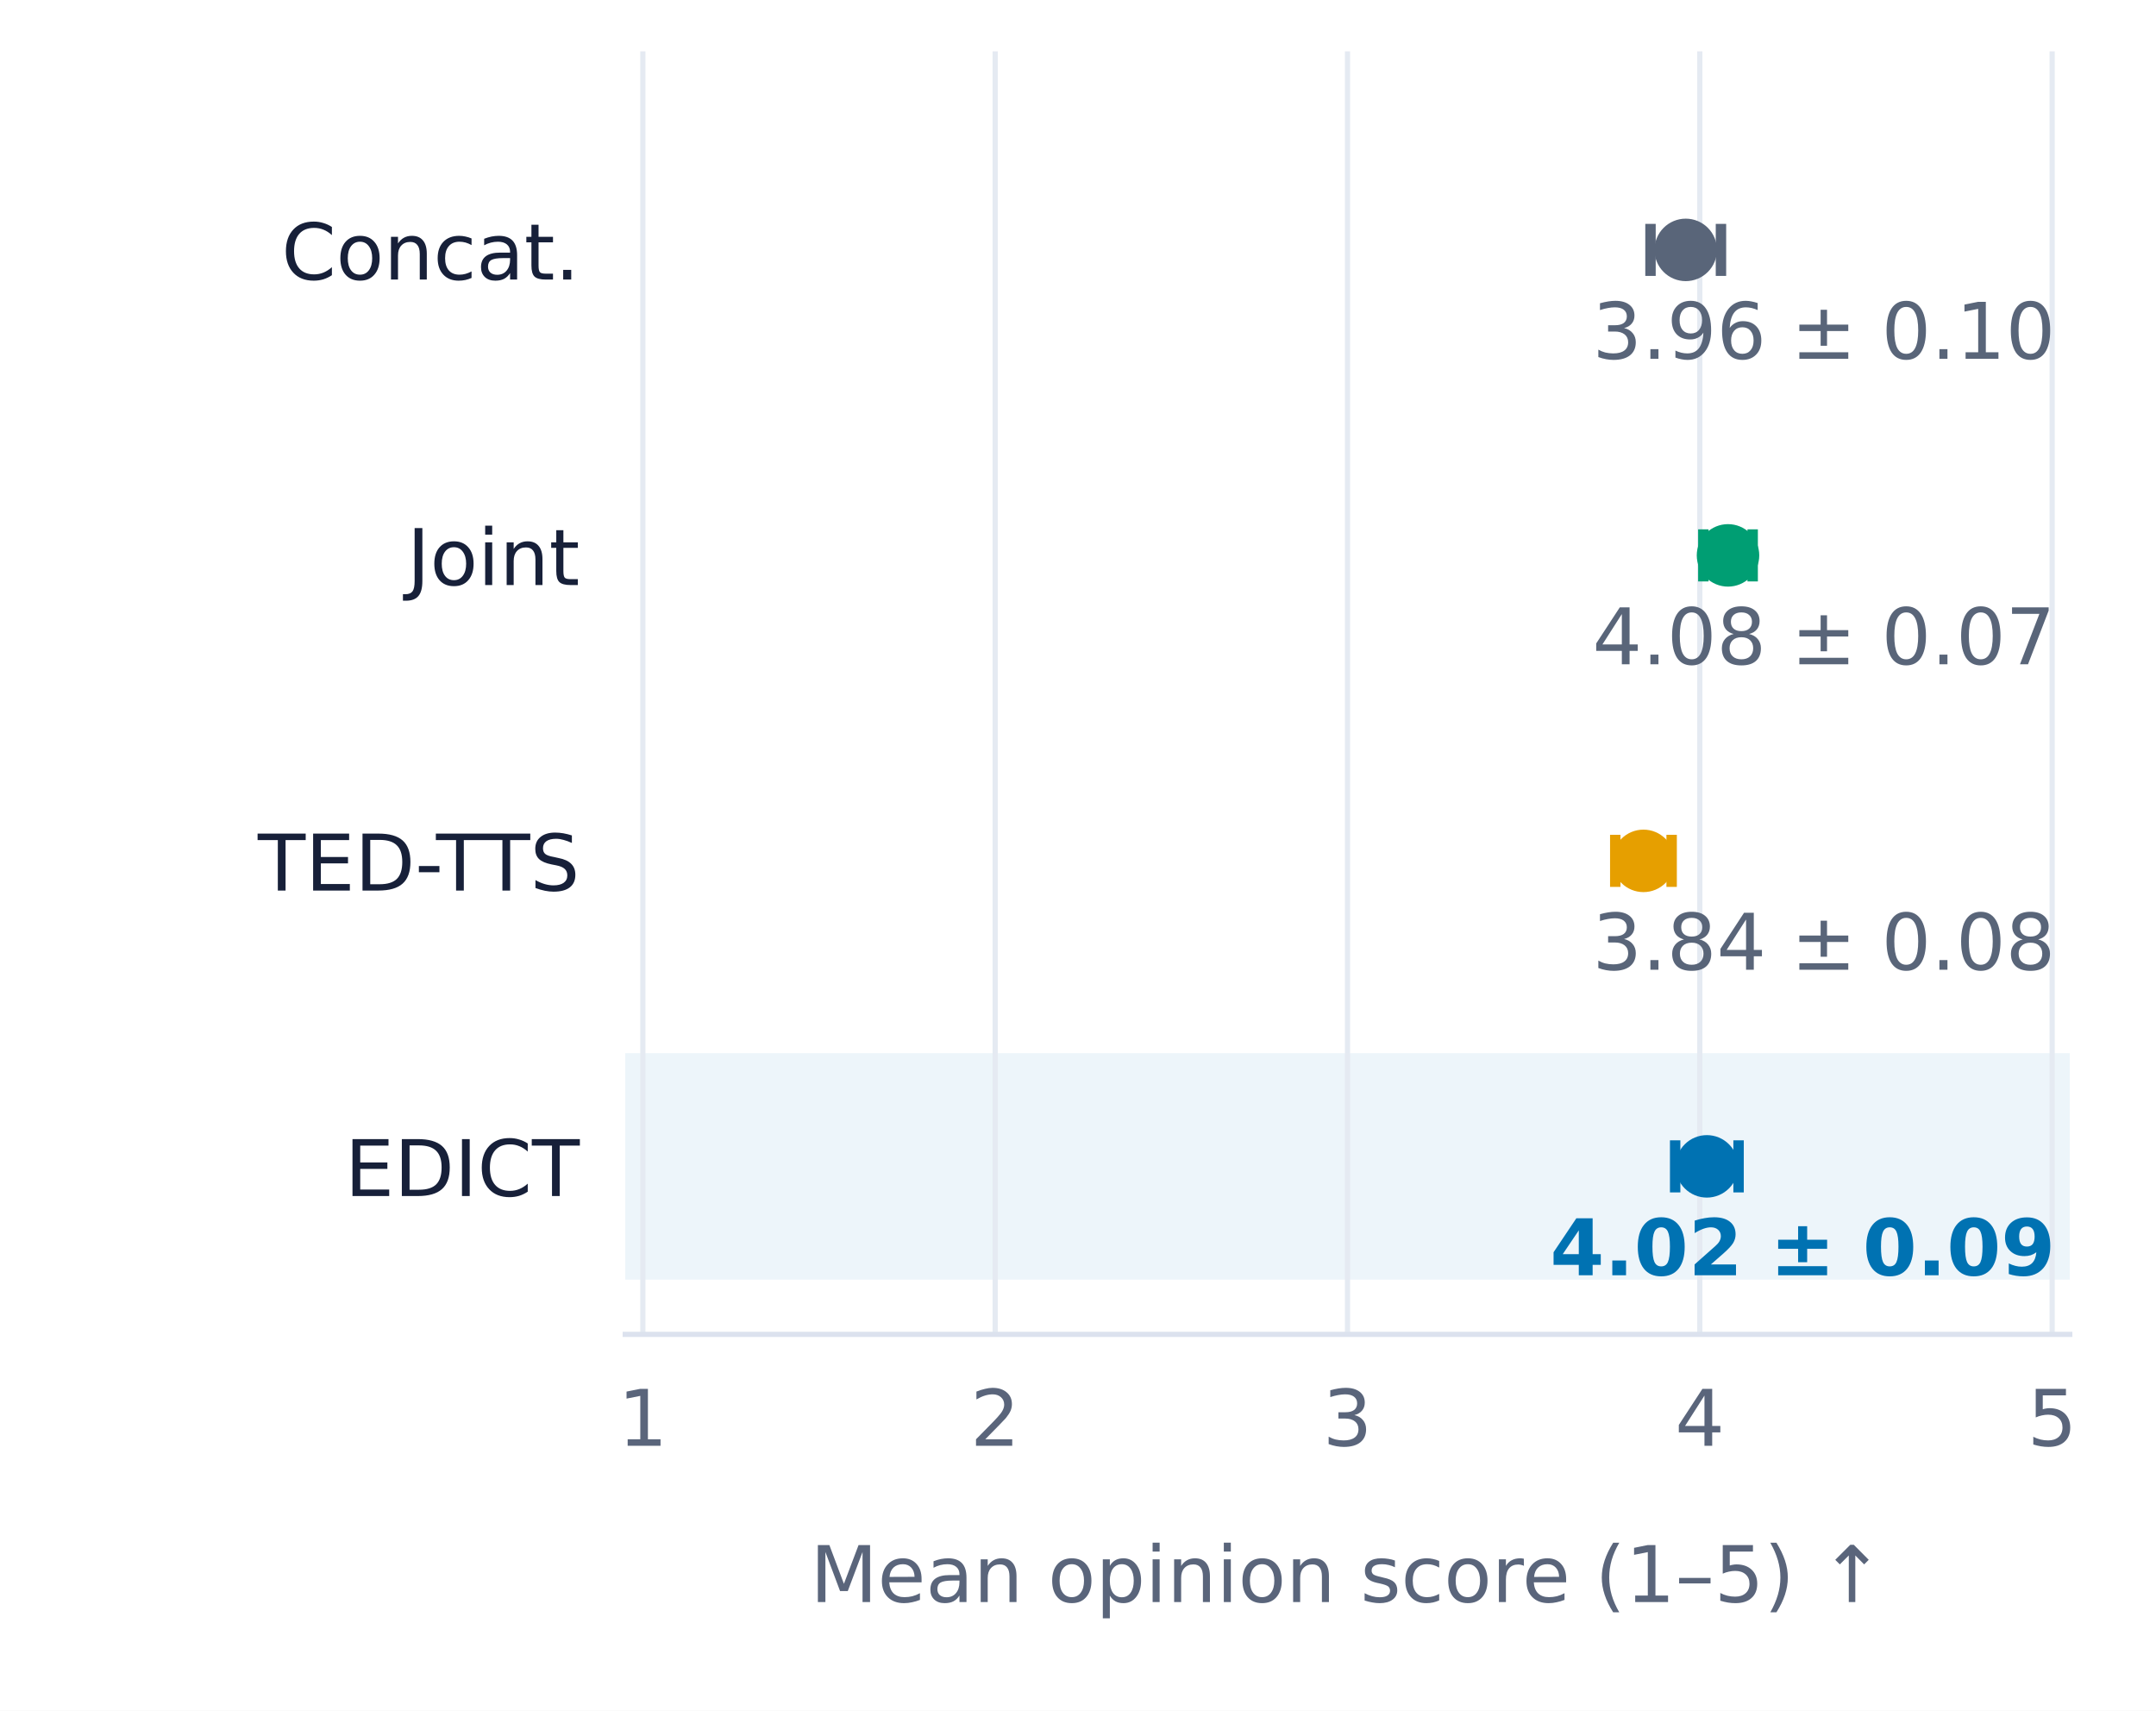
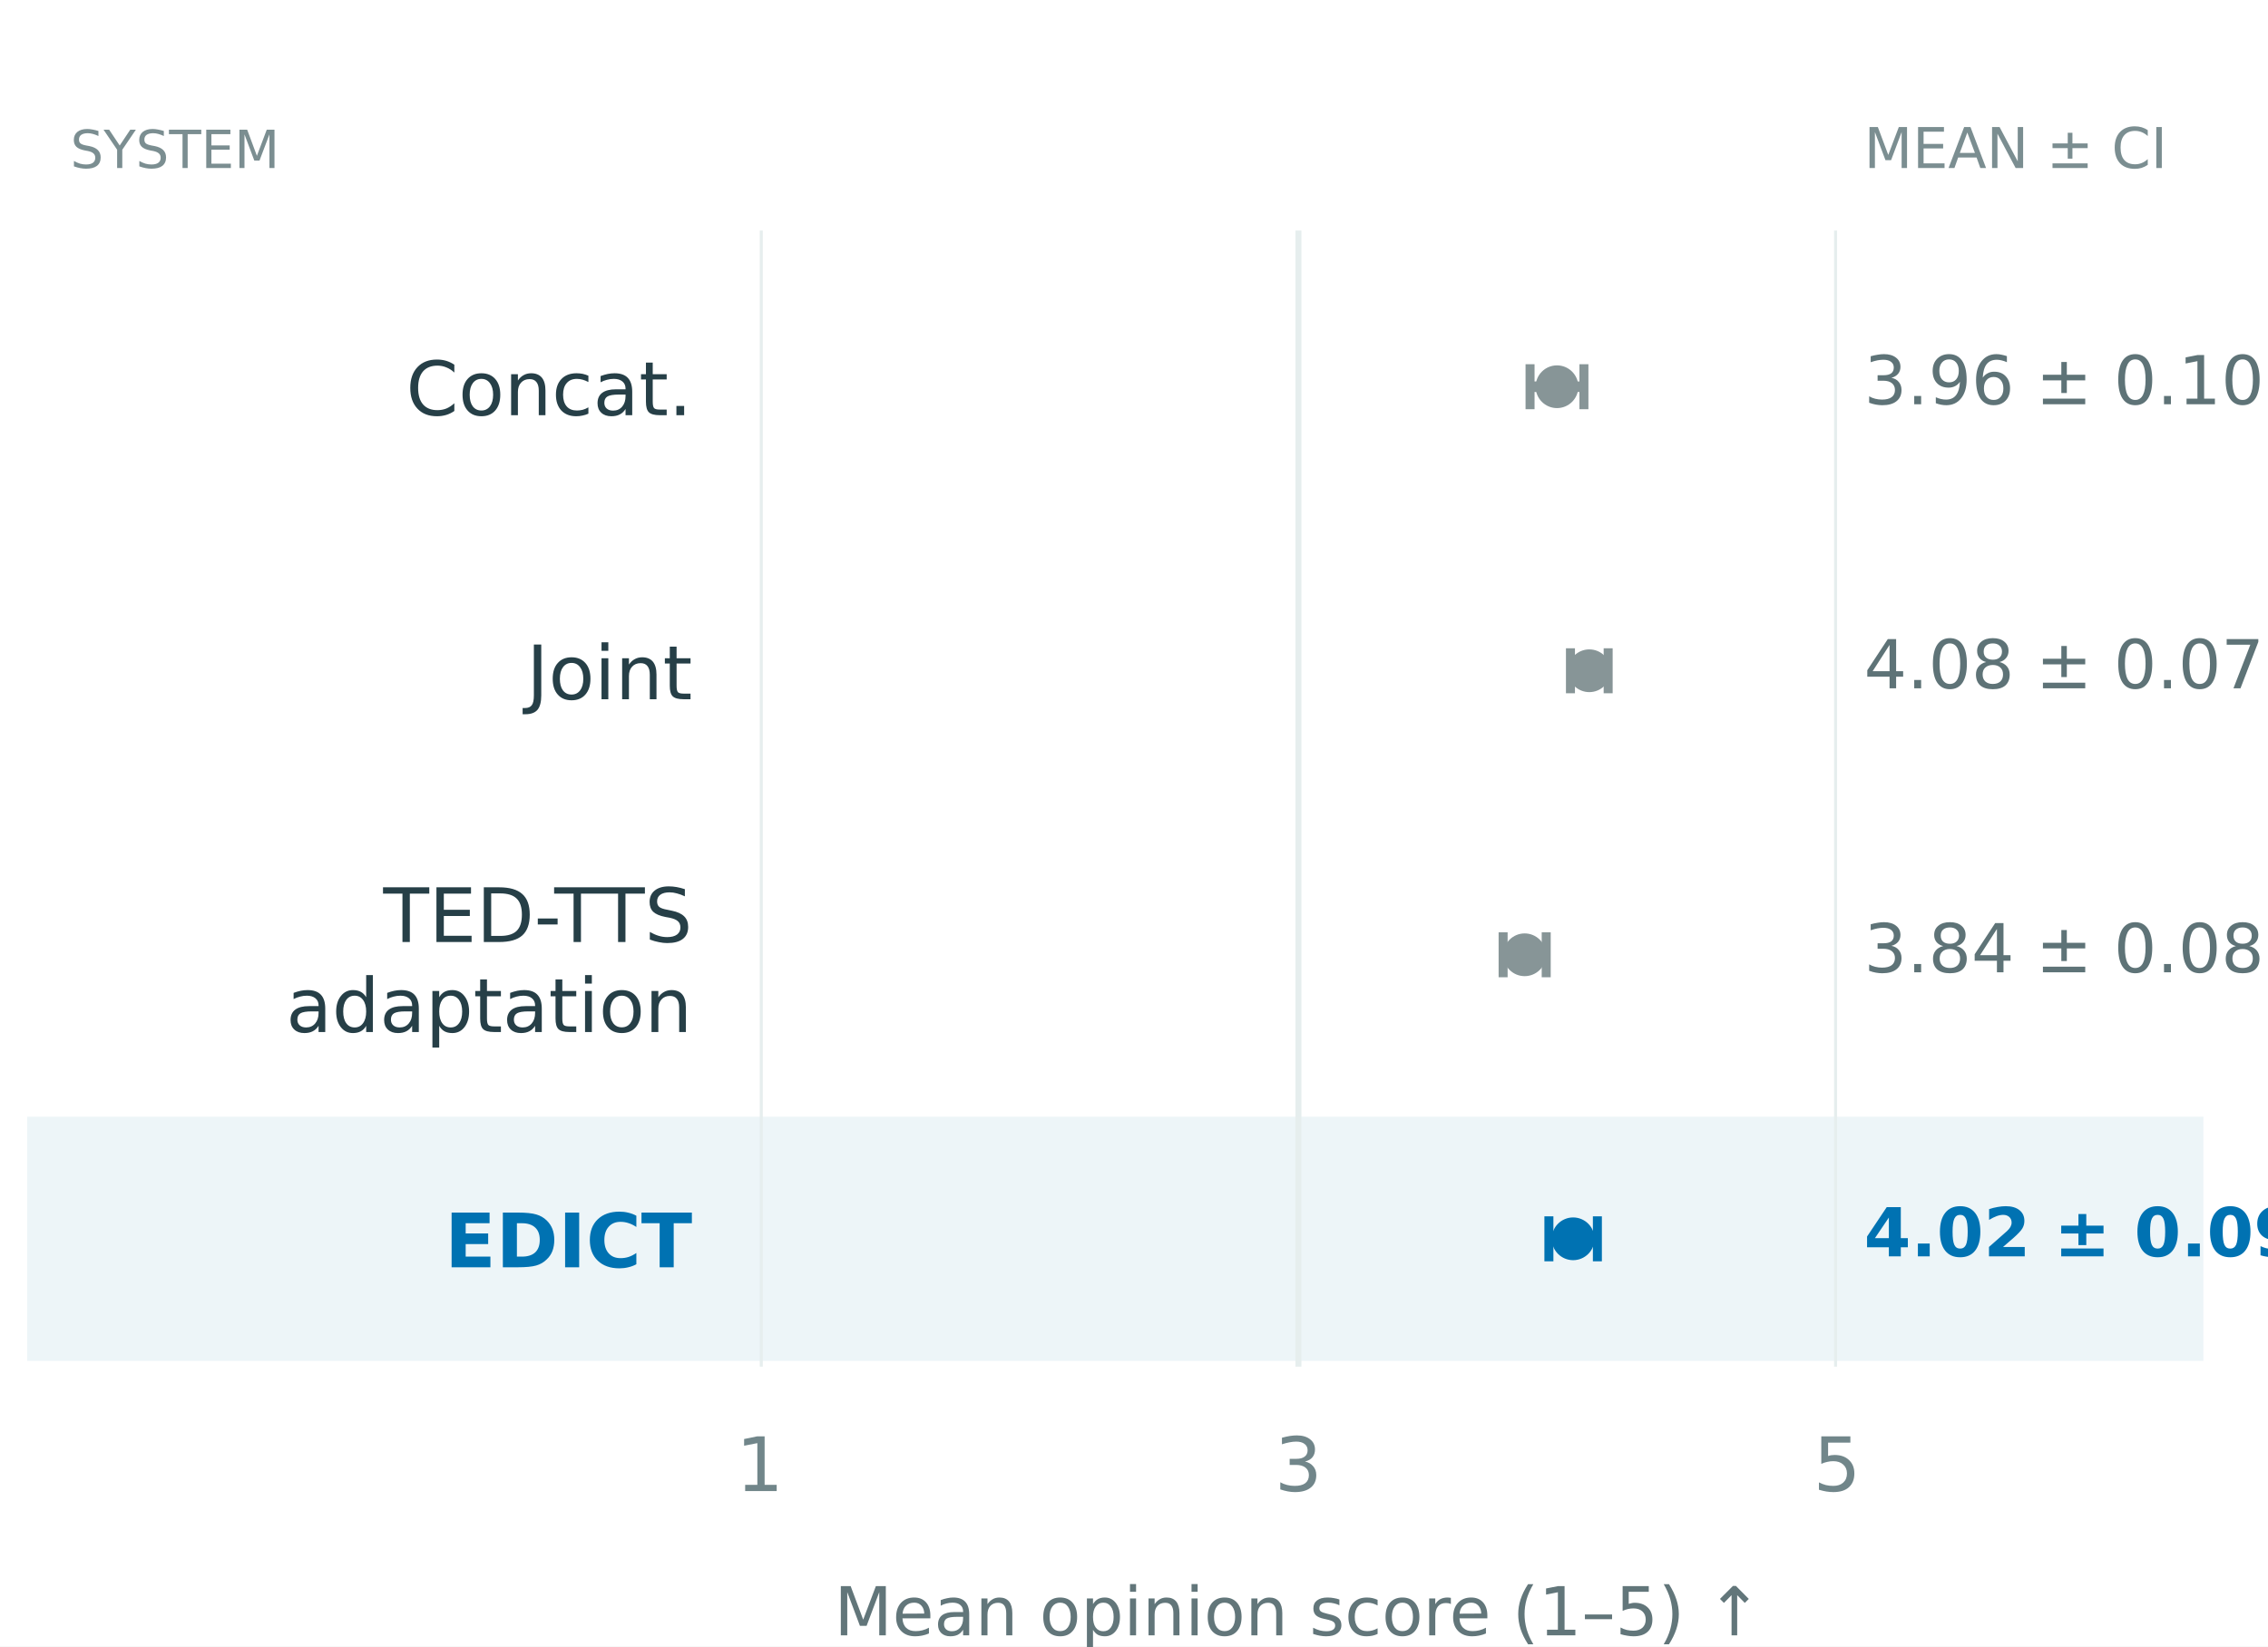
- <svg xmlns="http://www.w3.org/2000/svg" xmlns:xlink="http://www.w3.org/1999/xlink" width="331.2pt" height="262.8pt" viewBox="0 0 331.2 262.8" version="1.1">
+ <svg xmlns="http://www.w3.org/2000/svg" xmlns:xlink="http://www.w3.org/1999/xlink" width="302.4pt" height="219.6pt" viewBox="0 0 302.4 219.6" version="1.1">
  <defs>
    <style type="text/css">*{stroke-linejoin: round; stroke-linecap: butt}</style>
  </defs>
  <g id="figure_1">
    <g id="patch_1">
-       <path d="M 0 262.8  L 331.2 262.8  L 331.2 0  L 0 0  z " style="fill: #ffffff" />
+       <path d="M 0 219.6 L 302.4 219.6 L 302.4 0 L 0 0 z " style="fill: #ffffff" />
    </g>
    <g id="axes_1">
      <g id="patch_2">
-         <path d="M 96.048 204.984  L 317.952 204.984  L 317.952 7.884  L 96.048 7.884  z " style="fill: #ffffff" />
+         <path d="M 101.304 182.268 L 244.944 182.268 L 244.944 30.744 L 101.304 30.744 z " style="fill: #ffffff" />
      </g>
      <g id="patch_3">
-         <path d="M 96.048 162.279  L 317.952 162.279  L 317.952 196.068  L 96.048 196.068  z " clip-path="url(#p1a67c9b682)" style="fill: #edf5fa; stroke: #edf5fa; stroke-linejoin: miter" />
+         <path d="M 3.629 148.933 L 293.782 148.933 L 293.782 181.51 L 3.629 181.51 z " style="fill: #edf5f8" />
      </g>
      <g id="matplotlib.axis_1">
        <g id="xtick_1">
          <g id="line2d_1">
-             <path d="M 98.754 204.984  L 98.754 7.884  " clip-path="url(#p1a67c9b682)" style="fill: none; stroke: #e5eaf2; stroke-width: 0.8; stroke-linecap: square" />
+             <path d="M 101.304 182.268 L 101.304 30.744 " clip-path="url(#pc34832fcea)" style="fill: none; stroke: #e6eeee; stroke-width: 0.8; stroke-linecap: square" />
          </g>
          <g id="line2d_2" />
          <g id="text_1">
-             <text style="font-size: 12px; font-family: 'DejaVu Sans'; text-anchor: middle; fill: #5a657b" x="98.754" y="222.101" transform="rotate(-0 98.75415 222.1012)">1</text>
+             <text style="font-size: 10px; font-family: 'DejaVu Sans'; text-anchor: middle; fill: #71868a" x="101.304" y="198.866" transform="rotate(-0 101.304 198.8657)">1</text>
          </g>
        </g>
        <g id="xtick_2">
          <g id="line2d_3">
-             <path d="M 152.877 204.984  L 152.877 7.884  " clip-path="url(#p1a67c9b682)" style="fill: none; stroke: #e5eaf2; stroke-width: 0.8; stroke-linecap: square" />
+             <path d="M 173.124 182.268 L 173.124 30.744 " clip-path="url(#pc34832fcea)" style="fill: none; stroke: #e6eeee; stroke-width: 0.8; stroke-linecap: square" />
          </g>
          <g id="line2d_4" />
          <g id="text_2">
-             <text style="font-size: 12px; font-family: 'DejaVu Sans'; text-anchor: middle; fill: #5a657b" x="152.877" y="222.101" transform="rotate(-0 152.8771 222.1012)">2</text>
+             <text style="font-size: 10px; font-family: 'DejaVu Sans'; text-anchor: middle; fill: #71868a" x="173.124" y="198.866" transform="rotate(-0 173.124 198.8657)">3</text>
          </g>
        </g>
        <g id="xtick_3">
          <g id="line2d_5">
-             <path d="M 207 204.984  L 207 7.884  " clip-path="url(#p1a67c9b682)" style="fill: none; stroke: #e5eaf2; stroke-width: 0.8; stroke-linecap: square" />
+             <path d="M 244.944 182.268 L 244.944 30.744 " clip-path="url(#pc34832fcea)" style="fill: none; stroke: #e6eeee; stroke-width: 0.8; stroke-linecap: square" />
          </g>
          <g id="line2d_6" />
          <g id="text_3">
-             <text style="font-size: 12px; font-family: 'DejaVu Sans'; text-anchor: middle; fill: #5a657b" x="207" y="222.101" transform="rotate(-0 207 222.1012)">3</text>
+             <text style="font-size: 10px; font-family: 'DejaVu Sans'; text-anchor: middle; fill: #71868a" x="244.944" y="198.866" transform="rotate(-0 244.944 198.8657)">5</text>
          </g>
        </g>
-         <g id="xtick_4">
-           <g id="line2d_7">
-             <path d="M 261.123 204.984  L 261.123 7.884  " clip-path="url(#p1a67c9b682)" style="fill: none; stroke: #e5eaf2; stroke-width: 0.8; stroke-linecap: square" />
-           </g>
-           <g id="line2d_8" />
-           <g id="text_4">
-             <text style="font-size: 12px; font-family: 'DejaVu Sans'; text-anchor: middle; fill: #5a657b" x="261.123" y="222.101" transform="rotate(-0 261.1229 222.1012)">4</text>
-           </g>
-         </g>
-         <g id="xtick_5">
-           <g id="line2d_9">
-             <path d="M 315.246 204.984  L 315.246 7.884  " clip-path="url(#p1a67c9b682)" style="fill: none; stroke: #e5eaf2; stroke-width: 0.8; stroke-linecap: square" />
-           </g>
-           <g id="line2d_10" />
-           <g id="text_5">
-             <text style="font-size: 12px; font-family: 'DejaVu Sans'; text-anchor: middle; fill: #5a657b" x="315.246" y="222.101" transform="rotate(-0 315.2459 222.1012)">5</text>
-           </g>
-         </g>
-         <g id="text_6">
-           <text style="font-size: 12px; font-family: 'DejaVu Sans'; text-anchor: middle; fill: #5a657b" x="207" y="246.102" transform="rotate(-0 207 246.1021)">Mean opinion score (1–5) ↑</text>
+         <g id="text_4">
+           <text style="font-size: 9px; font-family: 'DejaVu Sans'; text-anchor: middle; fill: #62767a" x="173.124" y="218.107" transform="rotate(-0 173.124 218.1066)">Mean opinion score (1–5) ↑</text>
        </g>
      </g>
      <g id="matplotlib.axis_2">
        <g id="ytick_1">
-           <g id="line2d_11" />
-           <g id="text_7">
-             <text style="font-size: 12px; font-family: 'DejaVu Sans'; text-anchor: end; fill: #172039" x="89.048" y="42.946" transform="rotate(-0 89.048 42.94617)">Concat.</text>
+           <g id="line2d_7" />
+           <g id="text_5">
+             <text style="font-size: 10px; font-family: 'DejaVu Sans'; text-anchor: end; fill: #263f47" x="92.304" y="55.377" transform="rotate(-0 92.304 55.37738)">Concat.</text>
          </g>
        </g>
        <g id="ytick_2">
-           <g id="line2d_12" />
-           <g id="text_8">
-             <text style="font-size: 12px; font-family: 'DejaVu Sans'; text-anchor: end; fill: #172039" x="89.048" y="89.875" transform="rotate(-0 89.048 89.8752)">Joint</text>
+           <g id="line2d_8" />
+           <g id="text_6">
+             <text style="font-size: 10px; font-family: 'DejaVu Sans'; text-anchor: end; fill: #263f47" x="92.304" y="93.259" transform="rotate(-0 92.304 93.25877)">Joint</text>
          </g>
        </g>
        <g id="ytick_3">
-           <g id="line2d_13" />
-           <g id="text_9">
-             <text style="font-size: 12px; font-family: 'DejaVu Sans'; text-anchor: end; fill: #172039" x="89.048" y="136.803" transform="rotate(-0 89.048 136.8033)">TED-TTS</text>
+           <g id="line2d_9" />
+           <g id="text_7">
+             <text style="font-size: 10px; font-family: 'DejaVu Sans'; fill: #263f47" transform="translate(51.09775 125.6385)">TED-TTS</text>
+             <text style="font-size: 10px; font-family: 'DejaVu Sans'; fill: #263f47" transform="translate(38.14775 137.6412)">adaptation</text>
          </g>
        </g>
        <g id="ytick_4">
-           <g id="line2d_14" />
-           <g id="text_10">
-             <text style="font-size: 12px; font-family: 'DejaVu Sans'; text-anchor: end; fill: #172039" x="89.048" y="183.732" transform="rotate(-0 89.048 183.7319)">EDICT</text>
+           <g id="line2d_10" />
+           <g id="text_8">
+             <text style="font-weight: 700; font-size: 10px; font-family: 'DejaVu Sans'; text-anchor: end; fill: #0072b2" x="92.304" y="169.02" transform="rotate(-0 92.304 169.0204)">EDICT</text>
          </g>
        </g>
      </g>
-       <g id="patch_4">
-         <path d="M 96.048 204.984  L 317.952 204.984  " style="fill: none; stroke: #dce2ee; stroke-width: 0.8; stroke-linejoin: miter; stroke-linecap: square" />
+       <g id="LineCollection_1">
+         <path d="M 204.007 51.579 L 211.189 51.579 " clip-path="url(#pc34832fcea)" style="fill: none; stroke: #879597; stroke-width: 1.4" />
      </g>
-       <g id="LineCollection_1">
-         <path d="M 253.546 38.388  L 264.37 38.388  " clip-path="url(#p1a67c9b682)" style="fill: none; stroke: #596579; stroke-width: 1.8" />
+       <g id="line2d_11">
+         <defs>
+           <path id="mea54571731" d="M 0 3 L 0 -3 " style="stroke: #879597; stroke-width: 1.2" />
+         </defs>
+         <g clip-path="url(#pc34832fcea)">
+           <use xlink:href="#mea54571731" x="204.007" y="51.579" style="fill: #879597; stroke: #879597; stroke-width: 1.2" />
+         </g>
+       </g>
+       <g id="line2d_12">
+         <g clip-path="url(#pc34832fcea)">
+           <use xlink:href="#mea54571731" x="211.189" y="51.579" style="fill: #879597; stroke: #879597; stroke-width: 1.2" />
+         </g>
+       </g>
+       <g id="text_9">
+         <text style="font-size: 9px; font-family: 'DejaVu Sans'; text-anchor: start; fill: #5e7377" x="248.535" y="53.916" transform="rotate(-0 248.535 53.91644)">3.96 ± 0.10</text>
+       </g>
+       <g id="LineCollection_2">
+         <path d="M 209.393 89.46 L 214.421 89.46 " clip-path="url(#pc34832fcea)" style="fill: none; stroke: #879597; stroke-width: 1.4" />
+       </g>
+       <g id="line2d_13">
+         <g clip-path="url(#pc34832fcea)">
+           <use xlink:href="#mea54571731" x="209.393" y="89.46" style="fill: #879597; stroke: #879597; stroke-width: 1.2" />
+         </g>
+       </g>
+       <g id="line2d_14">
+         <g clip-path="url(#pc34832fcea)">
+           <use xlink:href="#mea54571731" x="214.421" y="89.46" style="fill: #879597; stroke: #879597; stroke-width: 1.2" />
+         </g>
+       </g>
+       <g id="text_10">
+         <text style="font-size: 9px; font-family: 'DejaVu Sans'; text-anchor: start; fill: #5e7377" x="248.535" y="91.797" transform="rotate(-0 248.535 91.79744)">4.08 ± 0.07</text>
+       </g>
+       <g id="LineCollection_3">
+         <path d="M 200.416 127.341 L 206.161 127.341 " clip-path="url(#pc34832fcea)" style="fill: none; stroke: #879597; stroke-width: 1.4" />
      </g>
      <g id="line2d_15">
-         <defs>
-           <path id="meebdacfbac" d="M 0 4  L 0 -4  " style="stroke: #596579; stroke-width: 1.6" />
-         </defs>
-         <g clip-path="url(#p1a67c9b682)">
-           <use xlink:href="#meebdacfbac" x="253.546" y="38.388" style="fill: #596579; stroke: #596579; stroke-width: 1.6" />
+         <g clip-path="url(#pc34832fcea)">
+           <use xlink:href="#mea54571731" x="200.416" y="127.341" style="fill: #879597; stroke: #879597; stroke-width: 1.2" />
        </g>
      </g>
      <g id="line2d_16">
-         <g clip-path="url(#p1a67c9b682)">
-           <use xlink:href="#meebdacfbac" x="264.37" y="38.388" style="fill: #596579; stroke: #596579; stroke-width: 1.6" />
+         <g clip-path="url(#pc34832fcea)">
+           <use xlink:href="#mea54571731" x="206.161" y="127.341" style="fill: #879597; stroke: #879597; stroke-width: 1.2" />
        </g>
      </g>
      <g id="text_11">
-         <text style="font-size: 12px; font-family: 'DejaVu Sans'; text-anchor: end; fill: #596579" x="315.733" y="55.114" transform="rotate(-0 315.733 55.11404)">3.96 ± 0.10</text>
+         <text style="font-size: 9px; font-family: 'DejaVu Sans'; text-anchor: start; fill: #5e7377" x="248.535" y="129.678" transform="rotate(-0 248.535 129.6784)">3.84 ± 0.08</text>
      </g>
-       <g id="LineCollection_2">
-         <path d="M 261.664 85.316  L 269.241 85.316  " clip-path="url(#p1a67c9b682)" style="fill: none; stroke: #009e73; stroke-width: 1.8" />
+       <g id="LineCollection_4">
+         <path d="M 206.52 165.222 L 212.984 165.222 " clip-path="url(#pc34832fcea)" style="fill: none; stroke: #0072b2; stroke-width: 1.4" />
      </g>
      <g id="line2d_17">
        <defs>
-           <path id="mf7d792c6d6" d="M 0 4  L 0 -4  " style="stroke: #009e73; stroke-width: 1.6" />
+           <path id="m30681a0d70" d="M 0 3 L 0 -3 " style="stroke: #0072b2; stroke-width: 1.2" />
        </defs>
-         <g clip-path="url(#p1a67c9b682)">
-           <use xlink:href="#mf7d792c6d6" x="261.664" y="85.316" style="fill: #009e73; stroke: #009e73; stroke-width: 1.6" />
+         <g clip-path="url(#pc34832fcea)">
+           <use xlink:href="#m30681a0d70" x="206.52" y="165.222" style="fill: #0072b2; stroke: #0072b2; stroke-width: 1.2" />
        </g>
      </g>
      <g id="line2d_18">
-         <g clip-path="url(#p1a67c9b682)">
-           <use xlink:href="#mf7d792c6d6" x="269.241" y="85.316" style="fill: #009e73; stroke: #009e73; stroke-width: 1.6" />
+         <g clip-path="url(#pc34832fcea)">
+           <use xlink:href="#m30681a0d70" x="212.984" y="165.222" style="fill: #0072b2; stroke: #0072b2; stroke-width: 1.2" />
        </g>
      </g>
      <g id="text_12">
-         <text style="font-size: 12px; font-family: 'DejaVu Sans'; text-anchor: end; fill: #596579" x="315.733" y="102.043" transform="rotate(-0 315.733 102.0426)">4.08 ± 0.07</text>
+         <text style="font-weight: 700; font-size: 9px; font-family: 'DejaVu Sans'; text-anchor: start; fill: #0072b2" x="248.535" y="167.559" transform="rotate(-0 248.535 167.5594)">4.02 ± 0.09</text>
      </g>
-       <g id="LineCollection_3">
-         <path d="M 248.133 132.245  L 256.793 132.245  " clip-path="url(#p1a67c9b682)" style="fill: none; stroke: #e69f00; stroke-width: 1.8" />
+       <g id="text_13">
+         <text style="font-size: 7px; font-family: 'DejaVu Sans'; text-anchor: start; fill: #7b8e91" x="9.374" y="22.41" transform="rotate(-0 9.3744 22.41018)">SYSTEM</text>
+       </g>
+       <g id="text_14">
+         <text style="font-size: 7.5px; font-family: 'DejaVu Sans'; text-anchor: start; fill: #7b8e91" x="248.535" y="22.41" transform="rotate(-0 248.535 22.41018)">MEAN ± CI</text>
      </g>
      <g id="line2d_19">
        <defs>
-           <path id="m0ee14ea795" d="M 0 4  L 0 -4  " style="stroke: #e69f00; stroke-width: 1.6" />
+           <path id="me6acc044b7" d="M 0 2.25 C 0.597 2.25 1.169 2.013 1.591 1.591 C 2.013 1.169 2.25 0.597 2.25 0 C 2.25 -0.597 2.013 -1.169 1.591 -1.591 C 1.169 -2.013 0.597 -2.25 0 -2.25 C -0.597 -2.25 -1.169 -2.013 -1.591 -1.591 C -2.013 -1.169 -2.25 -0.597 -2.25 0 C -2.25 0.597 -2.013 1.169 -1.591 1.591 C -1.169 2.013 -0.597 2.25 0 2.25 z " style="stroke: #879597; stroke-width: 1.2" />
        </defs>
-         <g clip-path="url(#p1a67c9b682)">
-           <use xlink:href="#m0ee14ea795" x="248.133" y="132.245" style="fill: #e69f00; stroke: #e69f00; stroke-width: 1.6" />
+         <g clip-path="url(#pc34832fcea)">
+           <use xlink:href="#me6acc044b7" x="207.598" y="51.579" style="fill: #879597; stroke: #879597; stroke-width: 1.2" />
        </g>
      </g>
      <g id="line2d_20">
-         <g clip-path="url(#p1a67c9b682)">
-           <use xlink:href="#m0ee14ea795" x="256.793" y="132.245" style="fill: #e69f00; stroke: #e69f00; stroke-width: 1.6" />
+         <g clip-path="url(#pc34832fcea)">
+           <use xlink:href="#me6acc044b7" x="211.907" y="89.46" style="fill: #879597; stroke: #879597; stroke-width: 1.2" />
        </g>
      </g>
-       <g id="text_13">
-         <text style="font-size: 12px; font-family: 'DejaVu Sans'; text-anchor: end; fill: #596579" x="315.733" y="148.971" transform="rotate(-0 315.733 148.9712)">3.84 ± 0.08</text>
-       </g>
-       <g id="LineCollection_4">
-         <path d="M 257.334 179.173  L 267.076 179.173  " clip-path="url(#p1a67c9b682)" style="fill: none; stroke: #0072b2; stroke-width: 1.8" />
-       </g>
      <g id="line2d_21">
-         <defs>
-           <path id="m2c63276082" d="M 0 4  L 0 -4  " style="stroke: #0072b2; stroke-width: 1.6" />
-         </defs>
-         <g clip-path="url(#p1a67c9b682)">
-           <use xlink:href="#m2c63276082" x="257.334" y="179.173" style="fill: #0072b2; stroke: #0072b2; stroke-width: 1.6" />
+         <g clip-path="url(#pc34832fcea)">
+           <use xlink:href="#me6acc044b7" x="203.288" y="127.341" style="fill: #879597; stroke: #879597; stroke-width: 1.2" />
        </g>
      </g>
      <g id="line2d_22">
-         <g clip-path="url(#p1a67c9b682)">
-           <use xlink:href="#m2c63276082" x="267.076" y="179.173" style="fill: #0072b2; stroke: #0072b2; stroke-width: 1.6" />
-         </g>
-       </g>
-       <g id="text_14">
-         <text style="font-weight: 700; font-size: 12px; font-family: 'DejaVu Sans'; text-anchor: end; fill: #0072b2" x="315.733" y="195.9" transform="rotate(-0 315.733 195.8998)">4.02 ± 0.09</text>
-       </g>
-       <g id="line2d_23">
        <defs>
-           <path id="m28efb7bb85" d="M 0 4  C 1.061 4 2.078 3.579 2.828 2.828  C 3.579 2.078 4 1.061 4 0  C 4 -1.061 3.579 -2.078 2.828 -2.828  C 2.078 -3.579 1.061 -4 0 -4  C -1.061 -4 -2.078 -3.579 -2.828 -2.828  C -3.579 -2.078 -4 -1.061 -4 0  C -4 1.061 -3.579 2.078 -2.828 2.828  C -2.078 3.579 -1.061 4 0 4  z " style="stroke: #596579; stroke-width: 1.6" />
+           <path id="m54b330c116" d="M 0 2.25 C 0.597 2.25 1.169 2.013 1.591 1.591 C 2.013 1.169 2.25 0.597 2.25 0 C 2.25 -0.597 2.013 -1.169 1.591 -1.591 C 1.169 -2.013 0.597 -2.25 0 -2.25 C -0.597 -2.25 -1.169 -2.013 -1.591 -1.591 C -2.013 -1.169 -2.25 -0.597 -2.25 0 C -2.25 0.597 -2.013 1.169 -1.591 1.591 C -1.169 2.013 -0.597 2.25 0 2.25 z " style="stroke: #0072b2; stroke-width: 1.2" />
        </defs>
-         <g clip-path="url(#p1a67c9b682)">
-           <use xlink:href="#m28efb7bb85" x="258.958" y="38.388" style="fill: #596579; stroke: #596579; stroke-width: 1.6" />
-         </g>
-       </g>
-       <g id="line2d_24">
-         <defs>
-           <path id="mba9bbb8919" d="M 0 4  C 1.061 4 2.078 3.579 2.828 2.828  C 3.579 2.078 4 1.061 4 0  C 4 -1.061 3.579 -2.078 2.828 -2.828  C 2.078 -3.579 1.061 -4 0 -4  C -1.061 -4 -2.078 -3.579 -2.828 -2.828  C -3.579 -2.078 -4 -1.061 -4 0  C -4 1.061 -3.579 2.078 -2.828 2.828  C -2.078 3.579 -1.061 4 0 4  z " style="stroke: #009e73; stroke-width: 1.6" />
-         </defs>
-         <g clip-path="url(#p1a67c9b682)">
-           <use xlink:href="#mba9bbb8919" x="265.453" y="85.316" style="fill: #009e73; stroke: #009e73; stroke-width: 1.6" />
-         </g>
-       </g>
-       <g id="line2d_25">
-         <defs>
-           <path id="me2269cce8e" d="M 0 4  C 1.061 4 2.078 3.579 2.828 2.828  C 3.579 2.078 4 1.061 4 0  C 4 -1.061 3.579 -2.078 2.828 -2.828  C 2.078 -3.579 1.061 -4 0 -4  C -1.061 -4 -2.078 -3.579 -2.828 -2.828  C -3.579 -2.078 -4 -1.061 -4 0  C -4 1.061 -3.579 2.078 -2.828 2.828  C -2.078 3.579 -1.061 4 0 4  z " style="stroke: #e69f00; stroke-width: 1.6" />
-         </defs>
-         <g clip-path="url(#p1a67c9b682)">
-           <use xlink:href="#me2269cce8e" x="252.463" y="132.245" style="fill: #e69f00; stroke: #e69f00; stroke-width: 1.6" />
-         </g>
-       </g>
-       <g id="line2d_26">
-         <defs>
-           <path id="m994455635f" d="M 0 4  C 1.061 4 2.078 3.579 2.828 2.828  C 3.579 2.078 4 1.061 4 0  C 4 -1.061 3.579 -2.078 2.828 -2.828  C 2.078 -3.579 1.061 -4 0 -4  C -1.061 -4 -2.078 -3.579 -2.828 -2.828  C -3.579 -2.078 -4 -1.061 -4 0  C -4 1.061 -3.579 2.078 -2.828 2.828  C -2.078 3.579 -1.061 4 0 4  z " style="stroke: #0072b2; stroke-width: 1.6" />
-         </defs>
-         <g clip-path="url(#p1a67c9b682)">
-           <use xlink:href="#m994455635f" x="262.205" y="179.173" style="fill: #0072b2; stroke: #0072b2; stroke-width: 1.6" />
+         <g clip-path="url(#pc34832fcea)">
+           <use xlink:href="#m54b330c116" x="209.752" y="165.222" style="fill: #0072b2; stroke: #0072b2; stroke-width: 1.2" />
        </g>
      </g>
    </g>
  </g>
  <defs>
-     <clipPath id="p1a67c9b682">
-       <rect x="96.048" y="7.884" width="221.904" height="197.1" />
+     <clipPath id="pc34832fcea">
+       <rect x="101.304" y="30.744" width="143.64" height="151.524" />
    </clipPath>
  </defs>
</svg>
